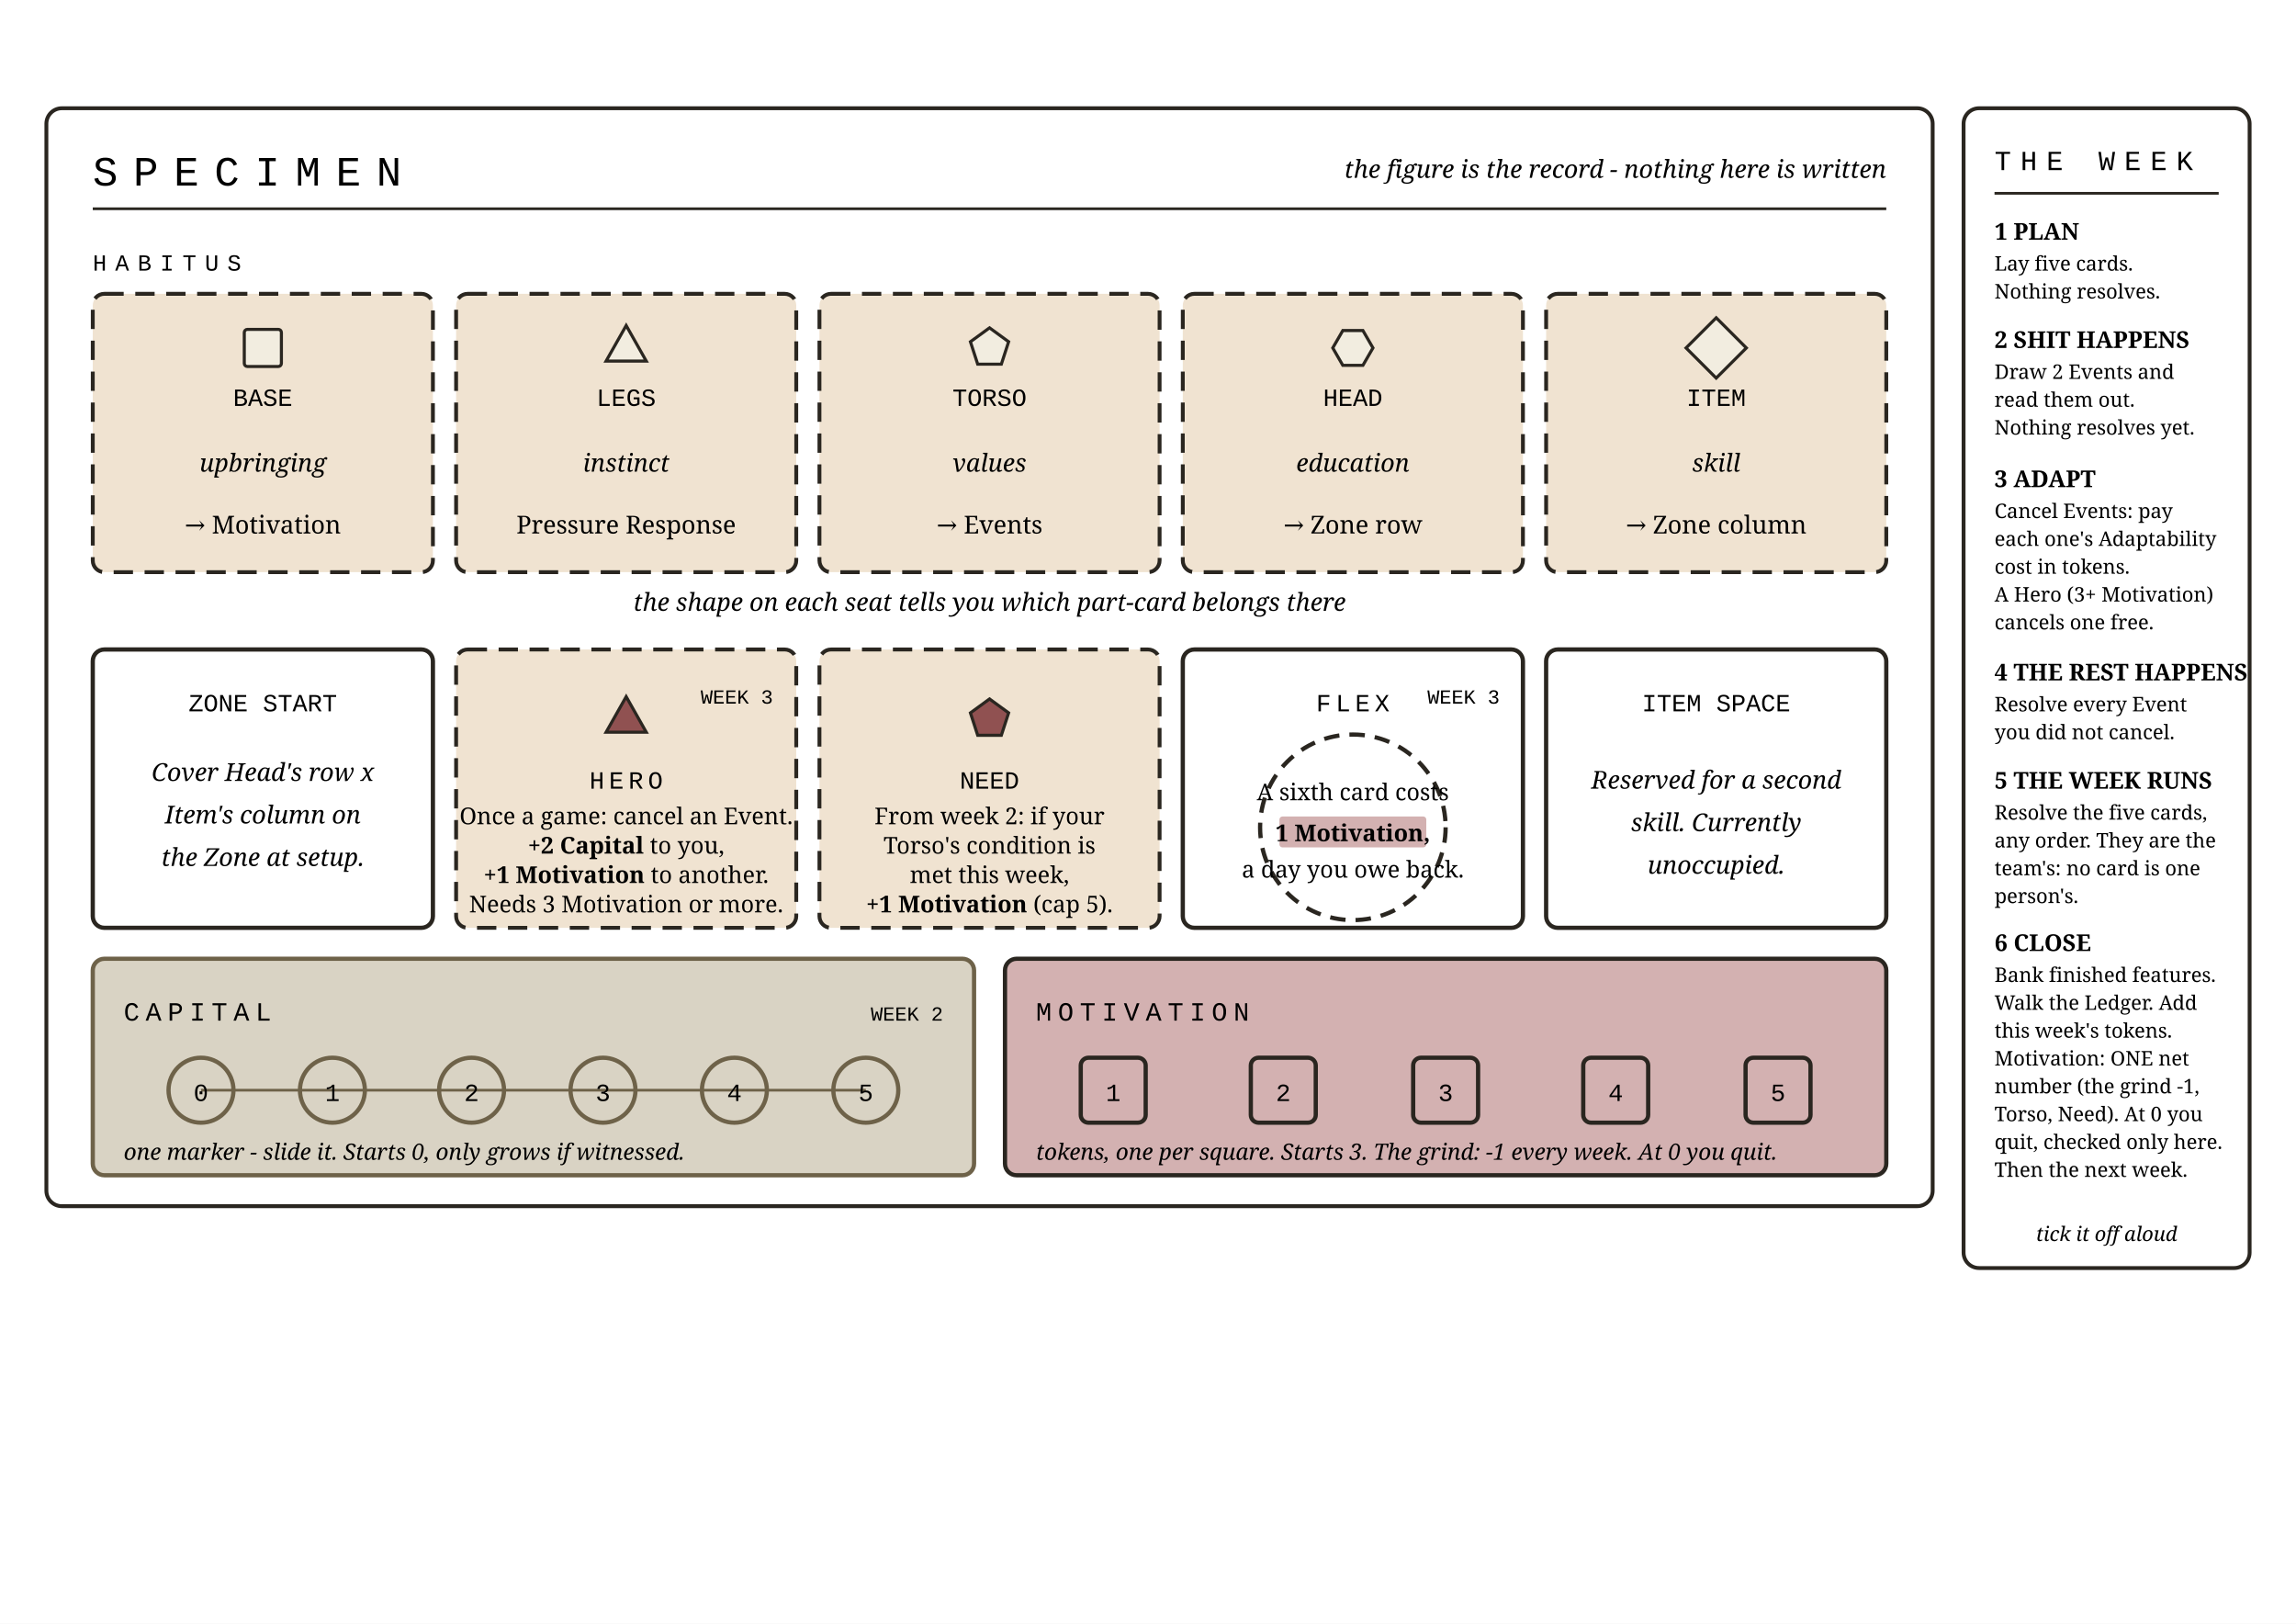
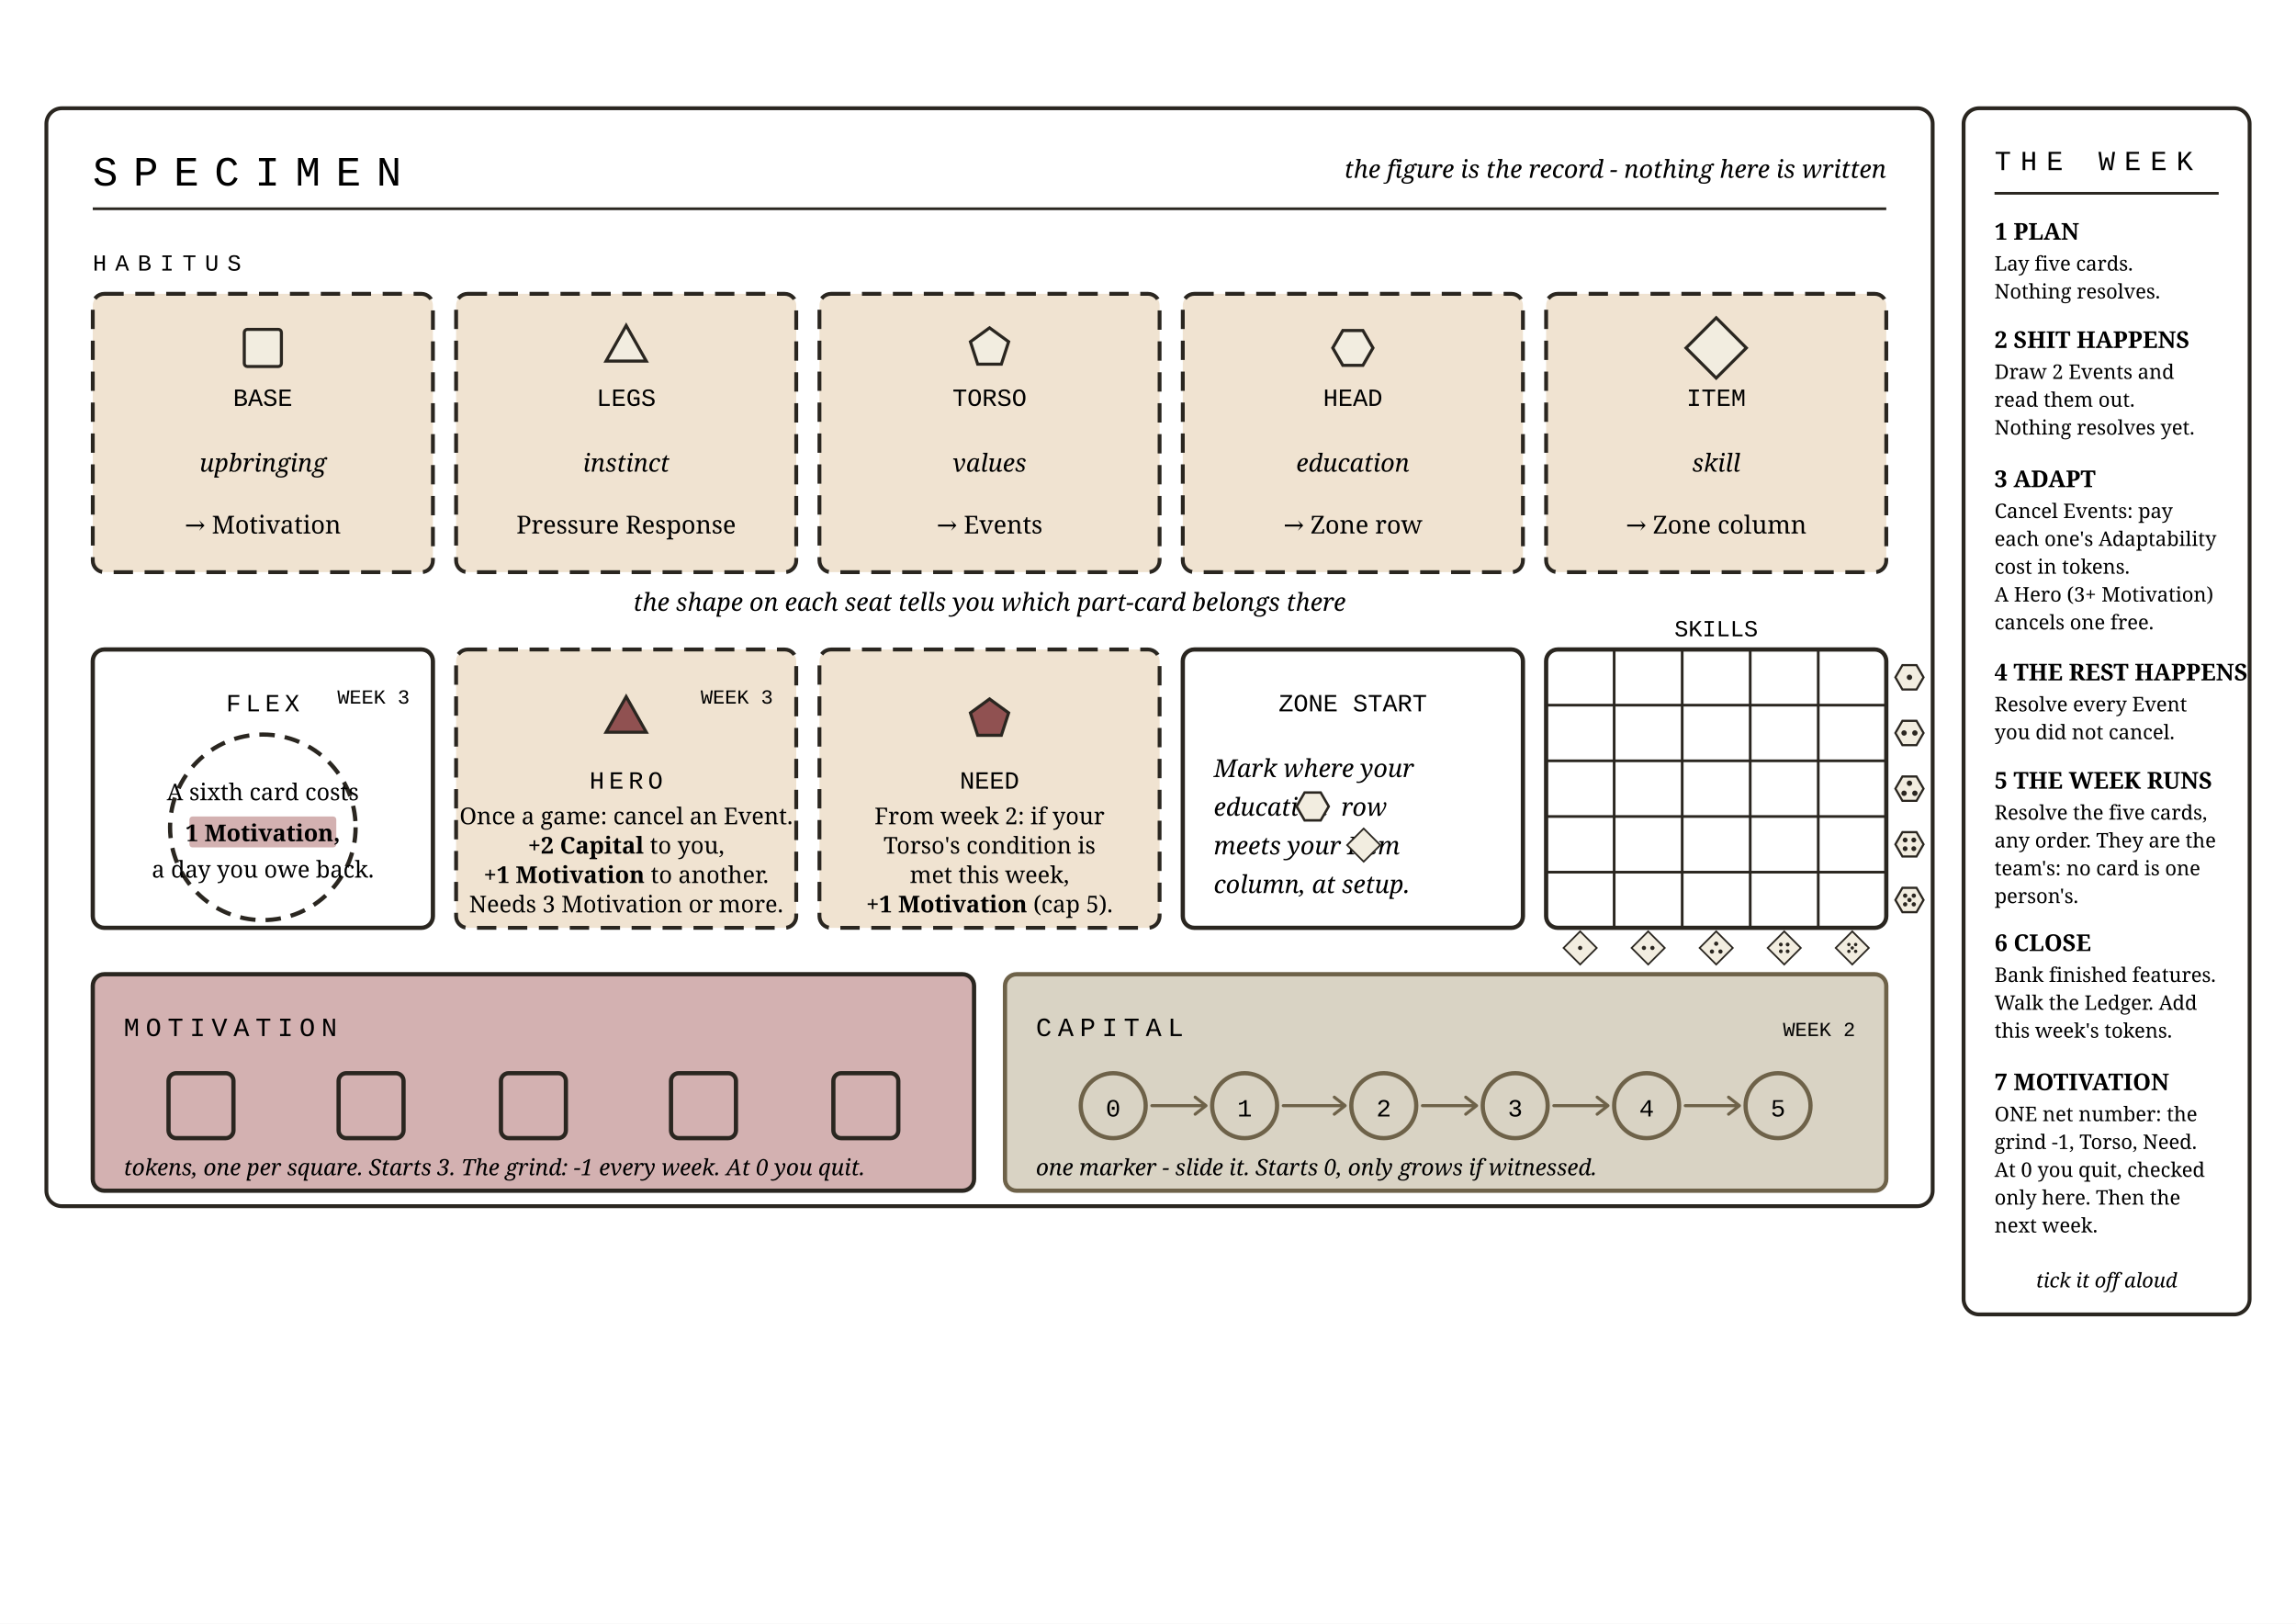
<svg xmlns="http://www.w3.org/2000/svg" width="297mm" height="210mm" viewBox="0 0 297 210">
  <style>
  .s { font-family:"EB Garamond",Garamond,Georgia,serif; fill:#000000; }
  .m { font-family:"IBM Plex Mono","Courier New",monospace; fill:#000000; }
  .r { fill:none; stroke:#2A2620; stroke-width:.5; }
  .h { fill:none; stroke:#2A2620; stroke-width:.35; }
  .w { fill:none; stroke:#2A2620; stroke-width:.55; }
  .seat { fill:none; stroke:#2A2620; stroke-width:.5; stroke-dasharray:2.5 1.5; }
  .hab { fill:#F0E3D1; stroke:#2A2620; stroke-width:.5; stroke-dasharray:2.5 1.5; }
  .q { fill:#000000; }
  .ic { fill:#F2EDE0; stroke:#2A2620; stroke-width:.4; }
+   .pip { fill:#2A2620; }
</style>
  <defs>
    <g id="sh-base">
      <rect x="-2.4" y="-2.4" width="4.8" height="4.8" rx=".4" class="ic" />
    </g>
    <g id="sh-legs">
      <polygon points="0,-2.9 2.6,1.7 -2.6,1.7" class="ic" />
    </g>
    <g id="sh-torso">
      <polygon points="0,-2.6 2.47,-.8 1.53,2.1 -1.53,2.1 -2.47,-.8" class="ic" />
    </g>
    <g id="sh-torso-red">
      <polygon points="0,-2.6 2.47,-.8 1.53,2.1 -1.53,2.1 -2.47,-.8" fill="#905151" stroke="#2A2620" stroke-width=".4" />
    </g>
    <g id="sh-head">
      <polygon points="2.6,0 1.3,2.25 -1.3,2.25 -2.6,0 -1.3,-2.25 1.3,-2.25" class="ic" />
    </g>
    <g id="sh-legs-red">
      <polygon points="0,-2.9 2.6,1.7 -2.6,1.7" fill="#905151" stroke="#2A2620" stroke-width=".4" />
    </g>
    <g id="sh-item">
      <polygon points="0,-3.9 3.9,0 0,3.9 -3.9,0" class="ic" />
+     </g>
+     <g id="p1">
+       <circle cx="0" cy="0" r=".5" class="pip" />
+     </g>
+     <g id="p2">
+       <circle cx="-1" cy="0" r=".5" class="pip" />
+       <circle cx="1" cy="0" r=".5" class="pip" />
+     </g>
+     <g id="p3">
+       <circle cx="0" cy="-1" r=".5" class="pip" />
+       <circle cx="-1" cy=".85" r=".5" class="pip" />
+       <circle cx="1" cy=".85" r=".5" class="pip" />
+     </g>
+     <g id="p4">
+       <circle cx="-.8" cy="-.8" r=".45" class="pip" />
+       <circle cx=".8" cy="-.8" r=".45" class="pip" />
+       <circle cx="-.8" cy=".8" r=".45" class="pip" />
+       <circle cx=".8" cy=".8" r=".45" class="pip" />
+     </g>
+     <g id="p5">
+       <circle cx="-.8" cy="-.8" r=".4" class="pip" />
+       <circle cx=".8" cy="-.8" r=".4" class="pip" />
+       <circle cx="0" cy="0" r=".4" class="pip" />
+       <circle cx="-.8" cy=".8" r=".4" class="pip" />
+       <circle cx=".8" cy=".8" r=".4" class="pip" />
    </g>
  </defs>
  <rect width="297" height="210" fill="#FFFFFF" />
  <g transform="translate(6,14)">
    <rect width="244" height="142" rx="2" class="r" />
    <text x="6" y="10" class="m" font-size="5.4" letter-spacing="2">SPECIMEN</text>
    <text x="238" y="9" class="s" font-size="3.2" text-anchor="end" font-style="italic">the figure is the record - nothing here is written</text>
    <line x1="6" y1="13" x2="238" y2="13" class="h" />
    <text x="6" y="21" class="m q" font-size="3" letter-spacing="1.1">HABITUS</text>
    <g class="hab">
      <rect x="6" y="24" width="44" height="36" rx="1.5" />
      <rect x="53" y="24" width="44" height="36" rx="1.5" />
      <rect x="100" y="24" width="44" height="36" rx="1.5" />
      <rect x="147" y="24" width="44" height="36" rx="1.5" />
      <rect x="194" y="24" width="44" height="36" rx="1.5" />
    </g>
    <g class="m" font-size="3.2" text-anchor="middle">
      <text x="28" y="38.5">BASE</text>
      <text x="75" y="38.5">LEGS</text>
      <text x="122" y="38.5">TORSO</text>
      <text x="169" y="38.5">HEAD</text>
      <text x="216" y="38.5">ITEM</text>
    </g>
    <use href="#sh-base" x="28" y="31" />
    <use href="#sh-legs" x="75" y="31" />
    <use href="#sh-torso" x="122" y="31" />
    <use href="#sh-head" x="169" y="31" />
    <use href="#sh-item" x="216" y="31" />
    <g class="s q" font-size="3.2" text-anchor="middle" font-style="italic">
      <text x="28" y="47">upbringing</text>
      <text x="75" y="47">instinct</text>
      <text x="122" y="47">values</text>
      <text x="169" y="47">education</text>
      <text x="216" y="47">skill</text>
    </g>
    <g class="s q" font-size="3.2" text-anchor="middle">
      <text x="28" y="55">→ Motivation</text>
      <text x="75" y="55">Pressure Response</text>
      <text x="122" y="55">→ Events</text>
      <text x="169" y="55">→ Zone row</text>
      <text x="216" y="55">→ Zone column</text>
    </g>
    <text x="122" y="65" class="s q" font-size="3.2" text-anchor="middle" font-style="italic">the shape on each seat tells you which part-card belongs there</text>
    <g transform="translate(0,0)">
      <rect x="6" y="70" width="44" height="36" rx="1.5" class="w" />
-       <text x="28" y="78" class="m q" font-size="3.2" text-anchor="middle">ZONE START</text>
-       <text x="28" y="87" class="s q" font-size="3.2" text-anchor="middle" font-style="italic">Cover Head's row x</text>
-       <text x="28" y="92.5" class="s q" font-size="3.2" text-anchor="middle" font-style="italic">Item's column on</text>
-       <text x="28" y="98" class="s q" font-size="3.2" text-anchor="middle" font-style="italic">the Zone at setup.</text>
+       <text x="28" y="78" class="m" font-size="3.2" letter-spacing=".6" text-anchor="middle">FLEX</text>
+       <text x="47" y="77" class="m q" font-size="2.6" text-anchor="end">WEEK 3</text>
+       <circle cx="28" cy="93" r="12" class="w" stroke-dasharray="2 1.3" />
+       <text x="28" y="89.5" class="s" font-size="3" text-anchor="middle">A sixth card costs</text>
+       <rect x="18.5" y="91.6" width="19" height="4" rx=".4" fill="#D3B1B1" />
+       <text x="28" y="94.8" class="s" font-size="3" font-weight="bold" text-anchor="middle">1 Motivation,</text>
+       <text x="28" y="99.5" class="s" font-size="3" text-anchor="middle">a day you owe back.</text>
      <rect x="53" y="70" width="44" height="36" rx="1.5" class="seat" style="fill:#F0E3D1" />
      <text x="94" y="77" class="m q" font-size="2.6" text-anchor="end">WEEK 3</text>
      <use href="#sh-legs-red" x="75" y="79" />
      <text x="75" y="88" class="m" font-size="3.2" letter-spacing=".6" text-anchor="middle">HERO</text>
      <text x="75" y="92.6" class="s" font-size="3" text-anchor="middle">Once a game: cancel an Event.</text>
      <text x="75" y="96.4" class="s" font-size="3" text-anchor="middle">
        <tspan font-weight="bold">+2 Capital</tspan> to you,</text>
      <text x="75" y="100.2" class="s" font-size="3" text-anchor="middle">
        <tspan font-weight="bold">+1 Motivation</tspan> to another.</text>
      <text x="75" y="104" class="s" font-size="3" text-anchor="middle">Needs 3 Motivation or more.</text>
      <rect x="100" y="70" width="44" height="36" rx="1.5" class="seat" style="fill:#F0E3D1" />
      <use href="#sh-torso-red" x="122" y="79" />
      <text x="122" y="88" class="m" font-size="3.2" text-anchor="middle">NEED</text>
      <text x="122" y="92.6" class="s" font-size="3" text-anchor="middle">From week 2: if your</text>
      <text x="122" y="96.4" class="s" font-size="3" text-anchor="middle">Torso's condition is</text>
      <text x="122" y="100.2" class="s" font-size="3" text-anchor="middle">met this week,</text>
      <text x="122" y="104" class="s" font-size="3" text-anchor="middle">
        <tspan font-weight="bold">+1 Motivation</tspan> (cap 5).</text>
      <rect x="147" y="70" width="44" height="36" rx="1.5" class="w" />
-       <text x="169" y="78" class="m" font-size="3.2" letter-spacing=".6" text-anchor="middle">FLEX</text>
-       <text x="188" y="77" class="m q" font-size="2.6" text-anchor="end">WEEK 3</text>
-       <circle cx="169" cy="93" r="12" class="w" stroke-dasharray="2 1.3" />
-       <text x="169" y="89.5" class="s" font-size="3" text-anchor="middle">A sixth card costs</text>
-       <rect x="159.5" y="91.6" width="19" height="4" rx=".4" fill="#D3B1B1" />
-       <text x="169" y="94.8" class="s" font-size="3" font-weight="bold" text-anchor="middle">1 Motivation,</text>
-       <text x="169" y="99.5" class="s" font-size="3" text-anchor="middle">a day you owe back.</text>
+       <text x="169" y="78" class="m q" font-size="3.2" text-anchor="middle">ZONE START</text>
+       <text x="151" y="86.5" class="s q" font-size="3.2" font-style="italic" textLength="16.2" lengthAdjust="spacingAndGlyphs">Mark where your</text>
+       <text x="151" y="91.5" class="s q" font-size="3.2" font-style="italic" textLength="9.7" lengthAdjust="spacingAndGlyphs">education</text>
+       <g transform="translate(163.8,90.3) scale(.8)">
+         <use href="#sh-head" />
+       </g>
+       <text x="167.5" y="91.5" class="s q" font-size="3.2" font-style="italic" textLength="3.2" lengthAdjust="spacingAndGlyphs">row</text>
+       <text x="151" y="96.5" class="s q" font-size="3.2" font-style="italic" textLength="16.2" lengthAdjust="spacingAndGlyphs">meets your Item</text>
+       <g transform="translate(170.4,95.3) scale(.55)">
+         <use href="#sh-item" />
+       </g>
+       <text x="151" y="101.5" class="s q" font-size="3.2" font-style="italic" textLength="18.4" lengthAdjust="spacingAndGlyphs">column, at setup.</text>
+       <text x="216" y="68.3" class="m q" font-size="3" text-anchor="middle">SKILLS</text>
      <rect x="194" y="70" width="44" height="36" rx="1.5" class="w" />
-       <text x="216" y="78" class="m q" font-size="3.2" text-anchor="middle">ITEM SPACE</text>
-       <text x="216" y="88" class="s q" font-size="3.2" text-anchor="middle" font-style="italic">Reserved for a second</text>
-       <text x="216" y="93.5" class="s q" font-size="3.2" text-anchor="middle" font-style="italic">skill. Currently</text>
-       <text x="216" y="99" class="s q" font-size="3.2" text-anchor="middle" font-style="italic">unoccupied.</text>
-       <rect x="6" y="110" width="114" height="28" rx="1.5" class="w" style="fill:#D9D3C4;stroke:#6E6249" />
-       <text x="10" y="118" class="m" font-size="3.4" letter-spacing=".8">CAPITAL</text>
-       <text x="116" y="118" class="m q" font-size="2.6" text-anchor="end">WEEK 2</text>
-       <g style="stroke:#6E6249" stroke-width=".55" fill="none">
-         <line x1="20" y1="127" x2="106" y2="127" stroke-width=".35" />
-         <circle cx="20" cy="127" r="4.2" />
-         <circle cx="37" cy="127" r="4.2" />
-         <circle cx="55" cy="127" r="4.2" />
-         <circle cx="72" cy="127" r="4.2" />
-         <circle cx="89" cy="127" r="4.2" />
-         <circle cx="106" cy="127" r="4.2" />
-       </g>
-       <g class="m q" font-size="3.2" text-anchor="middle">
-         <text x="20" y="128.4">0</text>
-         <text x="37" y="128.4">1</text>
-         <text x="55" y="128.4">2</text>
-         <text x="72" y="128.4">3</text>
-         <text x="89" y="128.4">4</text>
-         <text x="106" y="128.4">5</text>
-       </g>
-       <text x="10" y="136" class="s q" font-size="2.9" font-style="italic">one marker - slide it. Starts 0, only grows if witnessed.</text>
-       <rect x="124" y="110" width="114" height="28" rx="1.5" class="w" style="fill:#D3B1B1" />
-       <text x="128" y="118" class="m" font-size="3.4" letter-spacing=".8">MOTIVATION</text>
-       <g stroke="#2A2620" stroke-width=".55" fill="none">
-         <rect x="133.8" y="122.8" width="8.4" height="8.4" rx="1" />
-         <rect x="155.8" y="122.8" width="8.4" height="8.4" rx="1" />
-         <rect x="176.8" y="122.8" width="8.4" height="8.4" rx="1" />
-         <rect x="198.8" y="122.8" width="8.4" height="8.4" rx="1" />
-         <rect x="219.8" y="122.8" width="8.4" height="8.4" rx="1" />
-       </g>
-       <g class="m q" font-size="3.2" text-anchor="middle">
-         <text x="138" y="128.4">1</text>
-         <text x="160" y="128.4">2</text>
-         <text x="181" y="128.4">3</text>
-         <text x="203" y="128.4">4</text>
-         <text x="224" y="128.4">5</text>
-       </g>
-       <text x="128" y="136" class="s q" font-size="2.9" font-style="italic">tokens, one per square. Starts 3. The grind: -1 every week. At 0 you quit.</text>
+       <g class="h">
+         <line x1="202.8" y1="70" x2="202.8" y2="106" />
+         <line x1="211.6" y1="70" x2="211.6" y2="106" />
+         <line x1="220.4" y1="70" x2="220.4" y2="106" />
+         <line x1="229.2" y1="70" x2="229.2" y2="106" />
+         <line x1="194" y1="77.2" x2="238" y2="77.2" />
+         <line x1="194" y1="84.4" x2="238" y2="84.4" />
+         <line x1="194" y1="91.6" x2="238" y2="91.6" />
+         <line x1="194" y1="98.8" x2="238" y2="98.8" />
+       </g>
+       <g>
+         <g transform="translate(198.4,108.6) scale(.55)">
+           <use href="#sh-item" />
+           <use href="#p1" />
+         </g>
+         <g transform="translate(207.2,108.6) scale(.55)">
+           <use href="#sh-item" />
+           <use href="#p2" />
+         </g>
+         <g transform="translate(216,108.6) scale(.55)">
+           <use href="#sh-item" />
+           <use href="#p3" />
+         </g>
+         <g transform="translate(224.8,108.6) scale(.55)">
+           <use href="#sh-item" />
+           <use href="#p4" />
+         </g>
+         <g transform="translate(233.6,108.6) scale(.55)">
+           <use href="#sh-item" />
+           <use href="#p5" />
+         </g>
+       </g>
+       <g>
+         <g transform="translate(241,73.6) scale(.7)">
+           <use href="#sh-head" />
+           <use href="#p1" />
+         </g>
+         <g transform="translate(241,80.8) scale(.7)">
+           <use href="#sh-head" />
+           <use href="#p2" />
+         </g>
+         <g transform="translate(241,88) scale(.7)">
+           <use href="#sh-head" />
+           <use href="#p3" />
+         </g>
+         <g transform="translate(241,95.2) scale(.7)">
+           <use href="#sh-head" />
+           <use href="#p4" />
+         </g>
+         <g transform="translate(241,102.4) scale(.7)">
+           <use href="#sh-head" />
+           <use href="#p5" />
+         </g>
+       </g>
+       <g transform="translate(118,2)">
+         <rect x="6" y="110" width="114" height="28" rx="1.5" class="w" style="fill:#D9D3C4;stroke:#6E6249" />
+         <text x="10" y="118" class="m" font-size="3.4" letter-spacing=".8">CAPITAL</text>
+         <text x="116" y="118" class="m q" font-size="2.6" text-anchor="end">WEEK 2</text>
+         <g style="stroke:#6E6249" stroke-width=".55" fill="none">
+           <circle cx="20" cy="127" r="4.2" />
+           <circle cx="37" cy="127" r="4.2" />
+           <circle cx="55" cy="127" r="4.2" />
+           <circle cx="72" cy="127" r="4.2" />
+           <circle cx="89" cy="127" r="4.2" />
+           <circle cx="106" cy="127" r="4.2" />
+         </g>
+         <g style="stroke:#6E6249" stroke-width=".4" fill="none" stroke-linecap="round" stroke-linejoin="round">
+           <path d="M25 127H32 M30.6 125.9L32 127L30.6 128.1" />
+           <path d="M42 127H50 M48.6 125.9L50 127L48.6 128.1" />
+           <path d="M60 127H67 M65.6 125.9L67 127L65.6 128.1" />
+           <path d="M77 127H84 M82.6 125.9L84 127L82.6 128.1" />
+           <path d="M94 127H101 M99.6 125.9L101 127L99.6 128.1" />
+         </g>
+         <g class="m q" font-size="3.2" text-anchor="middle">
+           <text x="20" y="128.4">0</text>
+           <text x="37" y="128.4">1</text>
+           <text x="55" y="128.4">2</text>
+           <text x="72" y="128.4">3</text>
+           <text x="89" y="128.4">4</text>
+           <text x="106" y="128.4">5</text>
+         </g>
+         <text x="10" y="136" class="s q" font-size="2.9" font-style="italic">one marker - slide it. Starts 0, only grows if witnessed.</text>
+       </g>
+       <g transform="translate(-118,2)">
+         <rect x="124" y="110" width="114" height="28" rx="1.5" class="w" style="fill:#D3B1B1" />
+         <text x="128" y="118" class="m" font-size="3.4" letter-spacing=".8">MOTIVATION</text>
+         <g stroke="#2A2620" stroke-width=".55" fill="none">
+           <rect x="133.8" y="122.8" width="8.4" height="8.4" rx="1" />
+           <rect x="155.8" y="122.8" width="8.4" height="8.4" rx="1" />
+           <rect x="176.8" y="122.8" width="8.4" height="8.4" rx="1" />
+           <rect x="198.8" y="122.8" width="8.4" height="8.4" rx="1" />
+           <rect x="219.8" y="122.8" width="8.4" height="8.4" rx="1" />
+         </g>
+         <text x="128" y="136" class="s q" font-size="2.9" font-style="italic">tokens, one per square. Starts 3. The grind: -1 every week. At 0 you quit.</text>
+       </g>
    </g>
  </g>
-   <rect x="254" y="14" width="37" height="150" rx="2" class="r" />
+   <rect x="254" y="14" width="37" height="156" rx="2" class="r" />
  <text x="258" y="22" class="m" font-size="3.6" letter-spacing="1.2">THE WEEK</text>
  <line x1="258" y1="25" x2="287" y2="25" class="h" />
  <g class="s" font-size="2.6">
    <text x="258" y="31" font-size="3" font-weight="bold">1  PLAN</text>
    <text x="258" y="35">Lay five cards.</text>
    <text x="258" y="38.6">Nothing resolves.</text>
    <text x="258" y="45" font-size="3" font-weight="bold">2  SHIT HAPPENS</text>
    <text x="258" y="49">Draw 2 Events and</text>
    <text x="258" y="52.6">read them out.</text>
    <text x="258" y="56.2">Nothing resolves yet.</text>
    <text x="258" y="63" font-size="3" font-weight="bold">3  ADAPT</text>
    <text x="258" y="67">Cancel Events: pay</text>
    <text x="258" y="70.6">each one's Adaptability</text>
    <text x="258" y="74.2">cost in tokens.</text>
    <text x="258" y="77.8">A Hero (3+ Motivation)</text>
    <text x="258" y="81.4">cancels one free.</text>
    <text x="258" y="88" font-size="3" font-weight="bold">4  THE REST HAPPENS</text>
    <text x="258" y="92">Resolve every Event</text>
    <text x="258" y="95.6">you did not cancel.</text>
    <text x="258" y="102" font-size="3" font-weight="bold">5  THE WEEK RUNS</text>
    <text x="258" y="106">Resolve the five cards,</text>
    <text x="258" y="109.6">any order. They are the</text>
    <text x="258" y="113.2">team's: no card is one</text>
    <text x="258" y="116.8">person's.</text>
    <text x="258" y="123" font-size="3" font-weight="bold">6  CLOSE</text>
    <text x="258" y="127">Bank finished features.</text>
    <text x="258" y="130.6">Walk the Ledger. Add</text>
    <text x="258" y="134.2">this week's tokens.</text>
-     <text x="258" y="137.8">Motivation: ONE net</text>
-     <text x="258" y="141.4">number (the grind -1,</text>
-     <text x="258" y="145">Torso, Need). At 0 you</text>
-     <text x="258" y="148.6">quit, checked only here.</text>
-     <text x="258" y="152.2">Then the next week.</text>
+     <text x="258" y="141" font-size="3" font-weight="bold">7  MOTIVATION</text>
+     <text x="258" y="145">ONE net number: the</text>
+     <text x="258" y="148.6">grind -1, Torso, Need.</text>
+     <text x="258" y="152.2">At 0 you quit, checked</text>
+     <text x="258" y="155.8">only here. Then the</text>
+     <text x="258" y="159.4">next week.</text>
  </g>
-   <text x="272.5" y="160.5" class="s q" font-size="2.6" text-anchor="middle" font-style="italic">tick it off aloud</text>
+   <text x="272.5" y="166.5" class="s q" font-size="2.6" text-anchor="middle" font-style="italic">tick it off aloud</text>
</svg>
